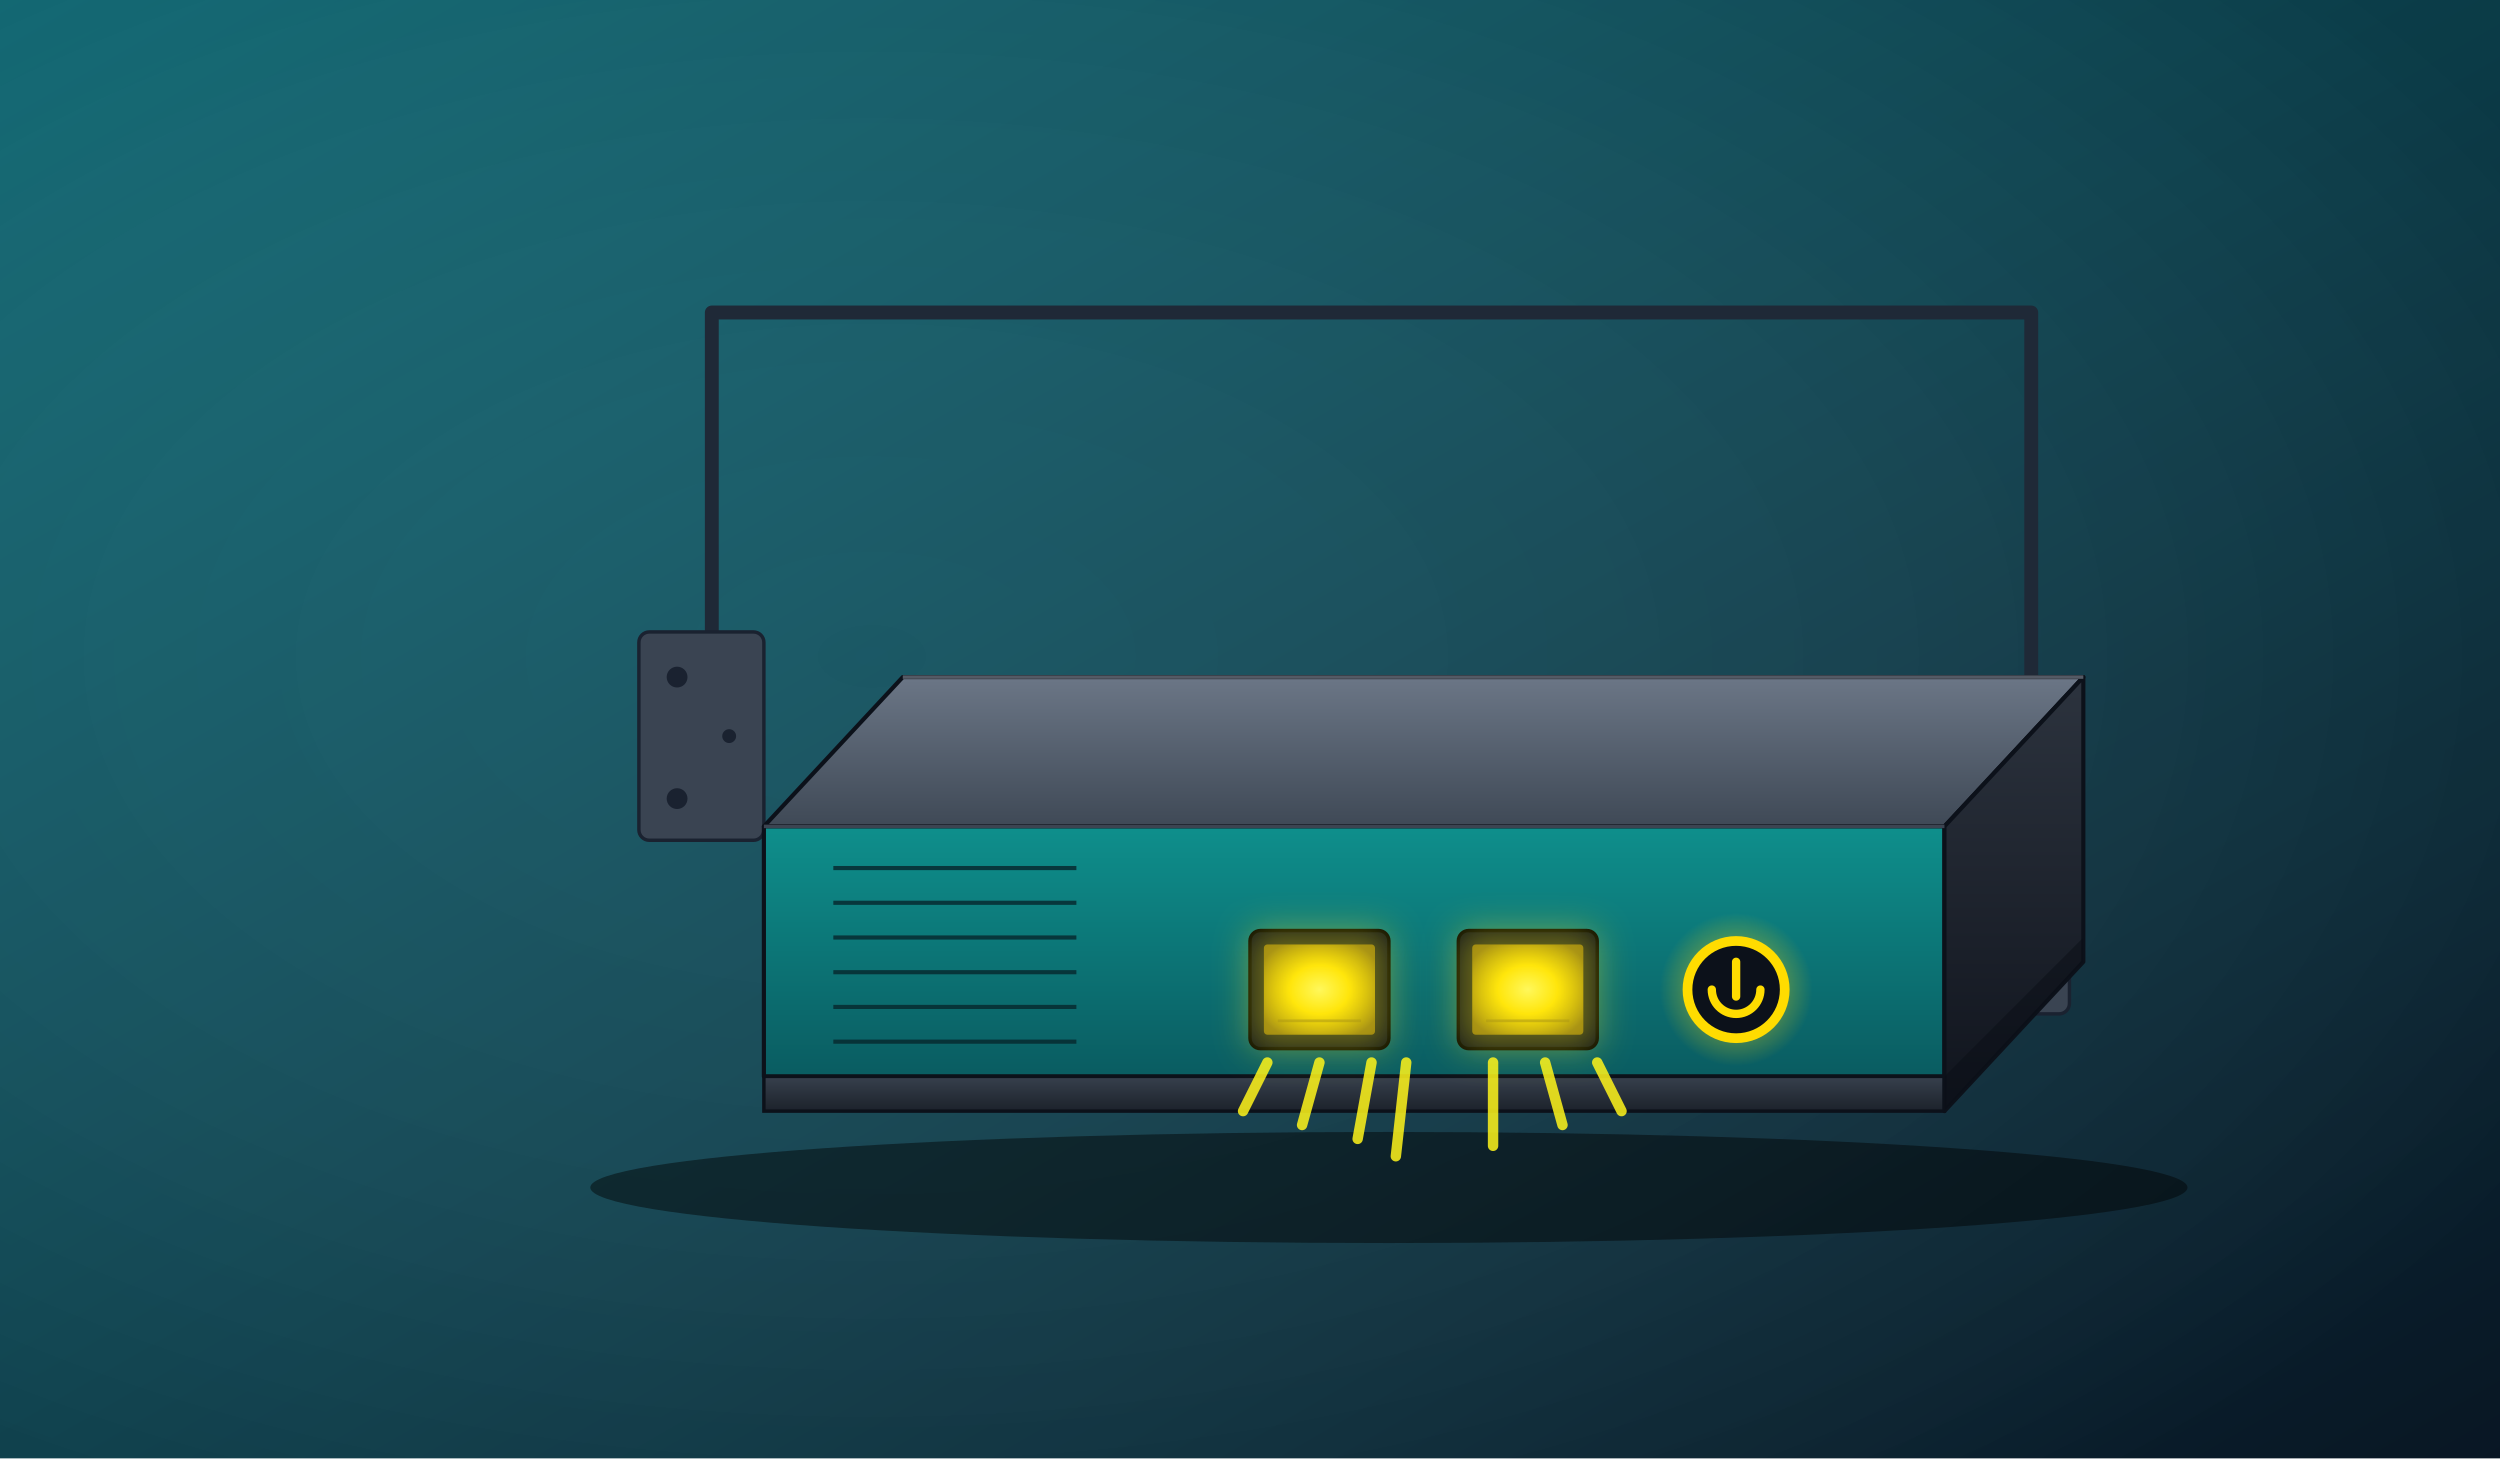
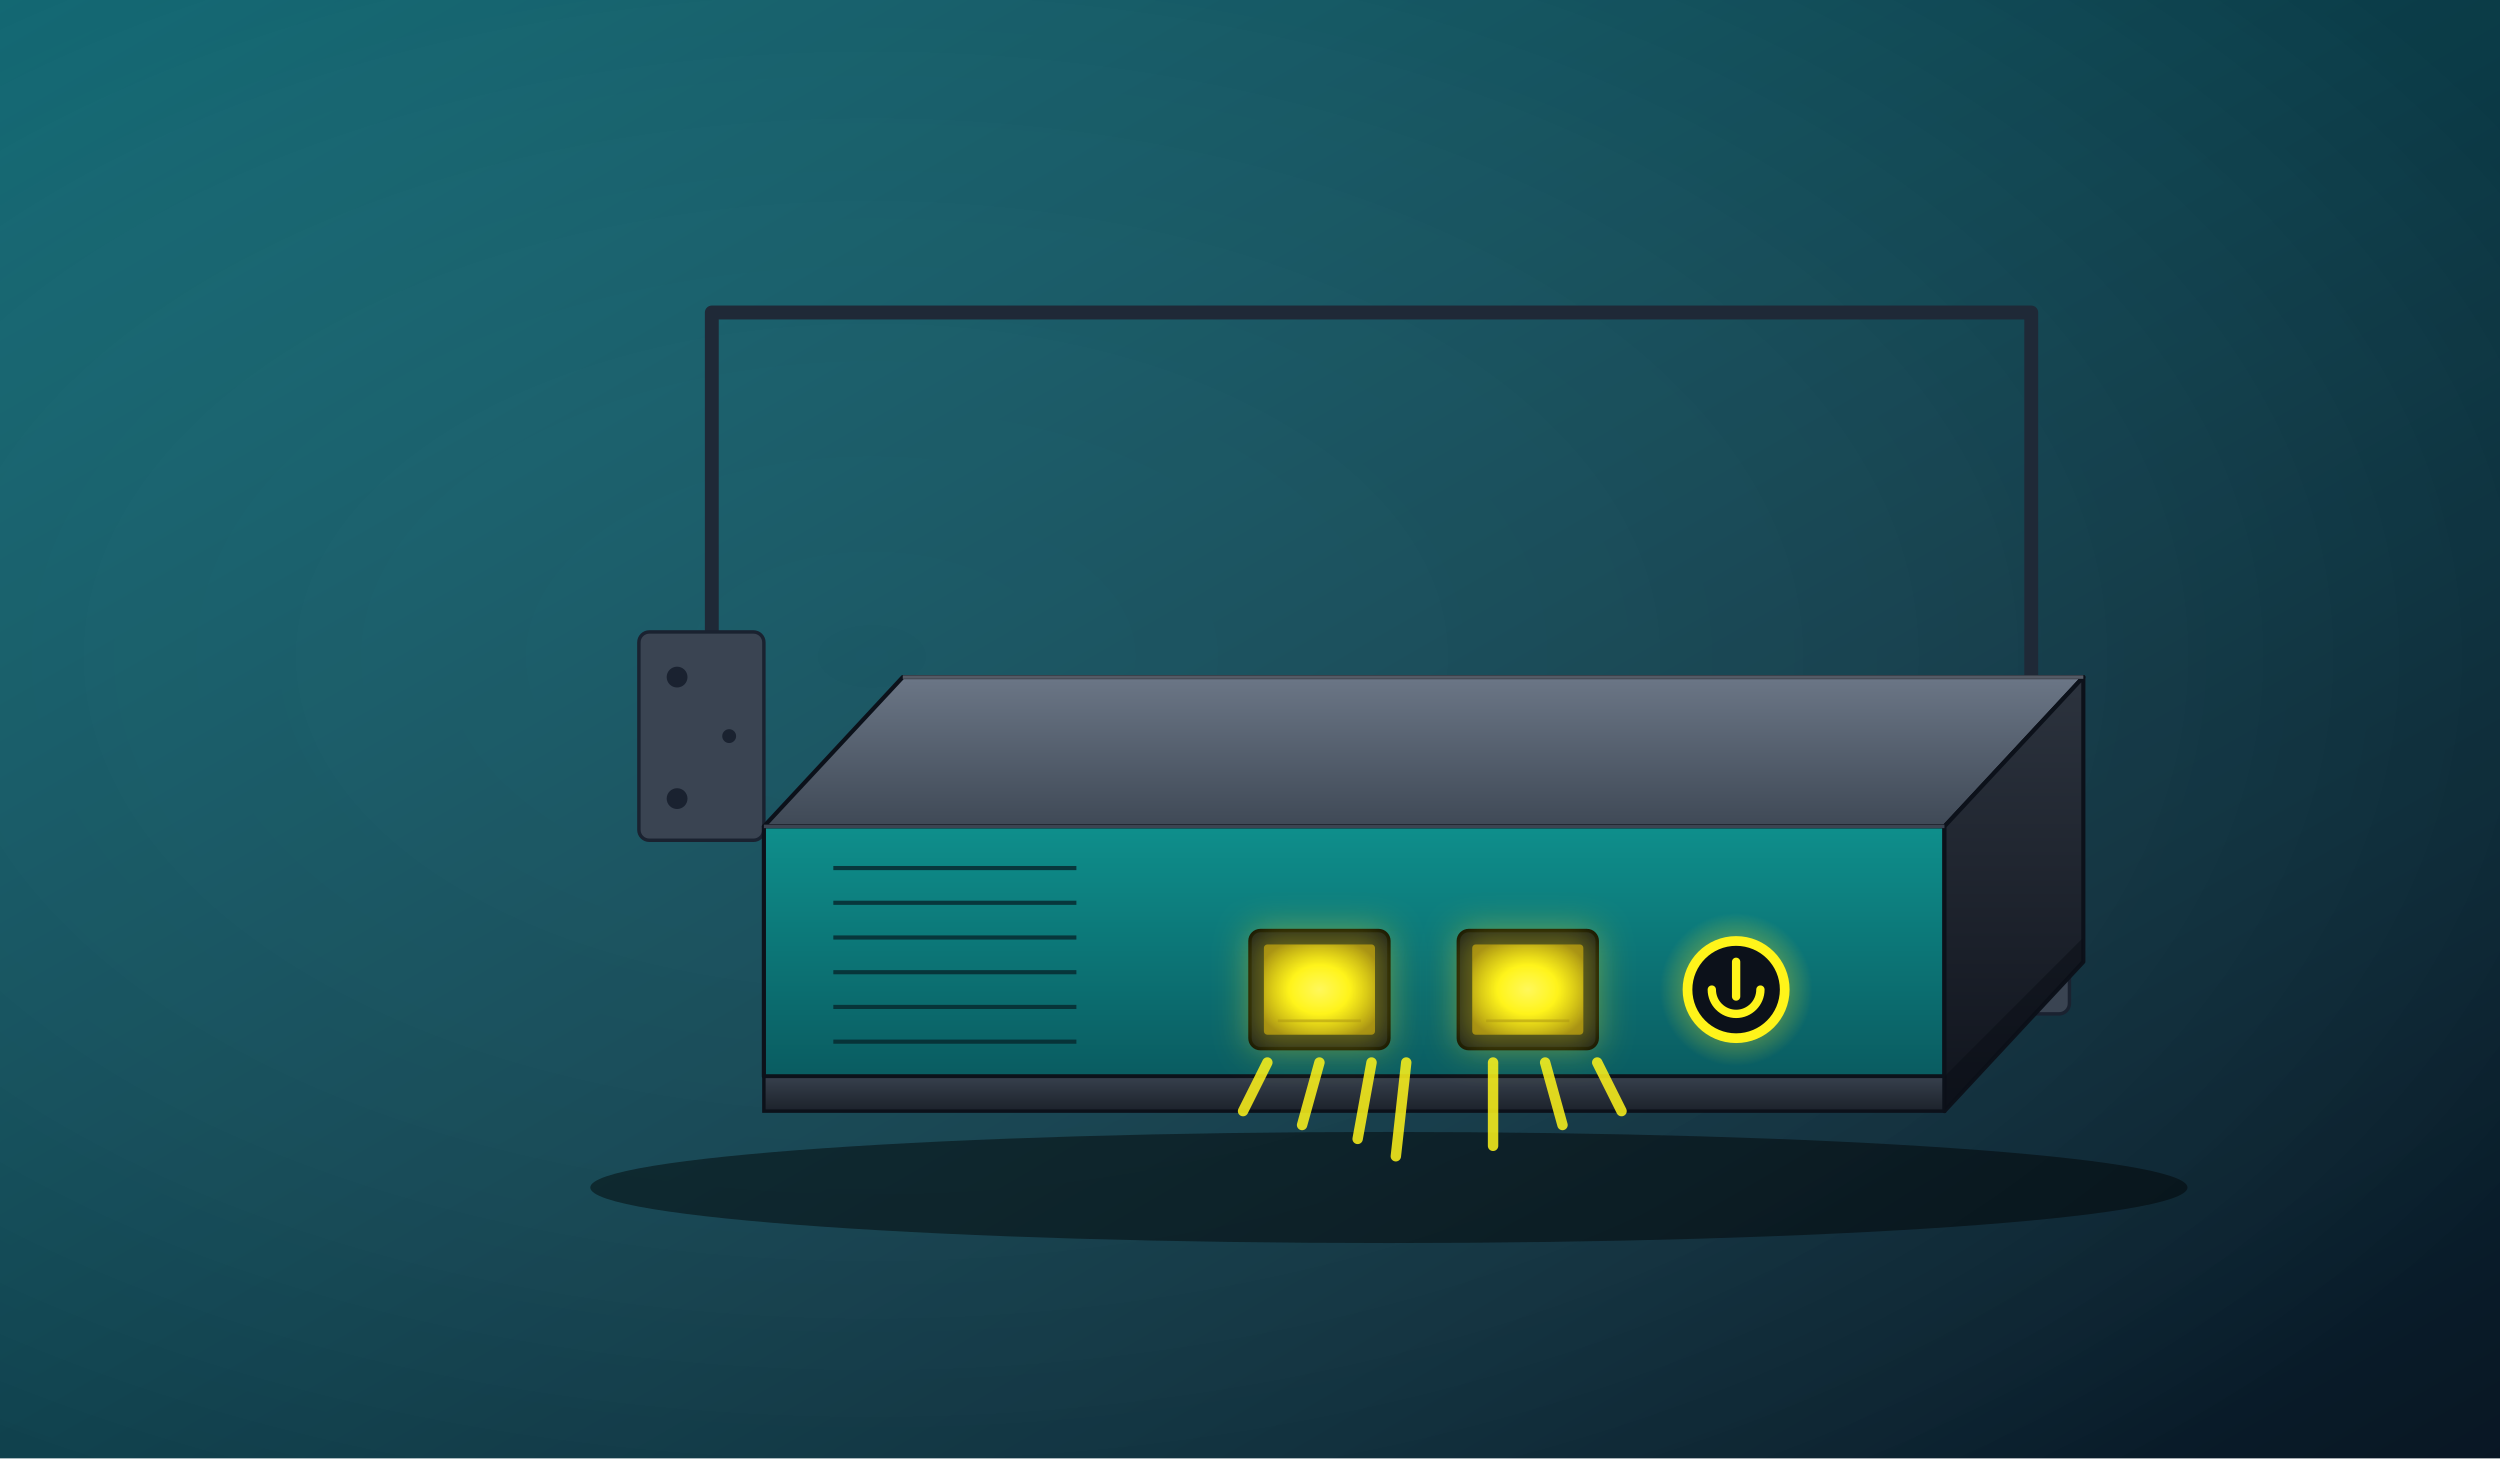
<svg xmlns="http://www.w3.org/2000/svg" viewBox="0 0 720 420" role="img" aria-label="MurOS 1U firewall appliance">
  <defs>
    <linearGradient id="backdrop" x1="0" y1="0" x2="1" y2="1">
      <stop offset="0" stop-color="#0d6e7a" />
      <stop offset="0.5" stop-color="#0d4654" />
      <stop offset="1" stop-color="#0b1a2a" />
    </linearGradient>
    <linearGradient id="chassisTop" x1="0" y1="0" x2="0" y2="1">
      <stop offset="0" stop-color="#6b7686" />
      <stop offset="1" stop-color="#3f4956" />
    </linearGradient>
    <linearGradient id="frontPanel" x1="0" y1="0" x2="0" y2="1">
      <stop offset="0" stop-color="#0e8f8c" />
      <stop offset="1" stop-color="#0a5c61" />
    </linearGradient>
    <linearGradient id="chassisSide" x1="0" y1="0" x2="0" y2="1">
      <stop offset="0" stop-color="#2c333e" />
      <stop offset="1" stop-color="#10141d" />
    </linearGradient>
    <linearGradient id="chassisLip" x1="0" y1="0" x2="0" y2="1">
      <stop offset="0" stop-color="#37404d" />
      <stop offset="1" stop-color="#1c222b" />
    </linearGradient>
    <radialGradient id="portGlow" cx="0.5" cy="0.5" r="0.6">
      <stop offset="0" stop-color="#fff985" />
-       <stop offset="0.45" stop-color="#ffdc00" />
+       <stop offset="0.45" stop-color="#fff41a" />
      <stop offset="1" stop-color="#83680d" />
    </radialGradient>
    <radialGradient id="powerGlow" cx="0.5" cy="0.5" r="0.5">
      <stop offset="0" stop-color="#fff41a" stop-opacity="0.7" />
-       <stop offset="1" stop-color="#ffdc00" stop-opacity="0" />
+       <stop offset="1" stop-color="#fff41a" stop-opacity="0" />
    </radialGradient>
    <filter id="softGlow" x="-100%" y="-100%" width="300%" height="300%">
      <feGaussianBlur in="SourceGraphic" stdDeviation="5" />
    </filter>
    <filter id="hardGlow" x="-50%" y="-50%" width="200%" height="200%">
      <feGaussianBlur in="SourceGraphic" stdDeviation="1.5" />
    </filter>
  </defs>
  <rect width="720" height="420" fill="url(#backdrop)" />
  <radialGradient id="vign" cx="0.35" cy="0.45" r="0.75">
    <stop offset="0" stop-color="#fff" stop-opacity="0.06" />
    <stop offset="1" stop-color="#000" stop-opacity="0.15" />
  </radialGradient>
  <rect width="720" height="420" fill="url(#vign)" />
  <g transform="translate(180 60)">
    <ellipse cx="220" cy="282" rx="230" ry="16" fill="#000" opacity="0.45" />
    <g stroke="#1f2937" stroke-width="4" stroke-linejoin="round" stroke-linecap="round" fill="none">
      <path d="M 25 140 L 25 30 L 405 30 L 405 200" />
    </g>
    <rect x="4" y="122" width="36" height="60" rx="3" fill="#3a4452" stroke="#1a2230" stroke-width="1" />
    <circle cx="15" cy="135" r="3" fill="#1a2230" />
    <circle cx="15" cy="170" r="3" fill="#1a2230" />
    <circle cx="30" cy="152" r="2" fill="#1a2230" />
    <rect x="380" y="172" width="36" height="60" rx="3" fill="#3a4452" stroke="#1a2230" stroke-width="1" />
    <circle cx="410" cy="185" r="3" fill="#1a2230" />
    <circle cx="410" cy="220" r="3" fill="#1a2230" />
    <circle cx="395" cy="202" r="2" fill="#1a2230" />
    <polygon points="40,178  380,178  420,135  80,135" fill="url(#chassisTop)" stroke="#0c111a" stroke-width="1.2" stroke-linejoin="round" />
    <polygon points="40,178  380,178  380,250 40,250" fill="url(#frontPanel)" stroke="#0c111a" stroke-width="1.2" stroke-linejoin="round" />
    <polygon points="40,250 380,250 380,260 40,260" fill="url(#chassisLip)" stroke="#0c111a" stroke-width="1" />
    <polygon points="380,178  420,135  420,217 380,260" fill="url(#chassisSide)" stroke="#0c111a" stroke-width="1.2" stroke-linejoin="round" />
    <polygon points="380,250 420,210 420,217 380,260" fill="#0a0e15" opacity="0.5" />
    <line x1="80" y1="135" x2="420" y2="135" stroke="#9ca3af" stroke-width="1" opacity="0.5" />
    <line x1="40" y1="178" x2="380" y2="178" stroke="#94a3b8" stroke-width="1" opacity="0.35" />
    <g stroke="#062a30" stroke-width="1.2" opacity="0.85">
      <line x1="60" y1="190" x2="130" y2="190" />
      <line x1="60" y1="200" x2="130" y2="200" />
      <line x1="60" y1="210" x2="130" y2="210" />
      <line x1="60" y1="220" x2="130" y2="220" />
      <line x1="60" y1="230" x2="130" y2="230" />
      <line x1="60" y1="240" x2="130" y2="240" />
    </g>
    <g opacity="0.85">
      <path d="M 215 246 L 211 268" stroke="#fff41a" stroke-width="3" stroke-linecap="round" />
      <path d="M 225 246 L 222 273" stroke="#fff41a" stroke-width="3" stroke-linecap="round" />
      <path d="M 200 246 L 195 264" stroke="#fff41a" stroke-width="3" stroke-linecap="round" />
      <path d="M 185 246 L 178 260" stroke="#fff41a" stroke-width="3" stroke-linecap="round" />
      <path d="M 250 246 L 250 270" stroke="#fff41a" stroke-width="3" stroke-linecap="round" />
      <path d="M 265 246 L 270 264" stroke="#fff41a" stroke-width="3" stroke-linecap="round" />
      <path d="M 280 246 L 287 260" stroke="#fff41a" stroke-width="3" stroke-linecap="round" />
    </g>
    <g>
      <rect x="180" y="208" width="40" height="34" rx="3" fill="#0c111a" stroke="#000" stroke-width="1" />
      <rect x="184" y="212" width="32" height="26" rx="1" fill="url(#portGlow)" />
      <g stroke="#83680d" stroke-width="0.8" opacity="0.6">
        <line x1="188" y1="234" x2="212" y2="234" />
      </g>
      <rect x="180" y="208" width="40" height="34" rx="3" fill="#fff41a" opacity="0.4" filter="url(#softGlow)" />
    </g>
    <g>
      <rect x="240" y="208" width="40" height="34" rx="3" fill="#0c111a" stroke="#000" stroke-width="1" />
      <rect x="244" y="212" width="32" height="26" rx="1" fill="url(#portGlow)" />
      <g stroke="#83680d" stroke-width="0.8" opacity="0.6">
        <line x1="248" y1="234" x2="272" y2="234" />
      </g>
      <rect x="240" y="208" width="40" height="34" rx="3" fill="#fff41a" opacity="0.4" filter="url(#softGlow)" />
    </g>
    <g transform="translate(320 225)">
      <circle r="22" fill="url(#powerGlow)" />
-       <circle r="14" fill="#0c111a" stroke="#ffdc00" stroke-width="2.8" />
-       <path d="M -7 0 a 7 7 0 1 0 14 0" fill="none" stroke="#ffdc00" stroke-width="2.4" stroke-linecap="round" />
-       <line x1="0" y1="-8" x2="0" y2="2" stroke="#ffdc00" stroke-width="2.4" stroke-linecap="round" />
+       <circle r="14" fill="#0c111a" stroke="#fff41a" stroke-width="2.8" />
+       <path d="M -7 0 a 7 7 0 1 0 14 0" fill="none" stroke="#fff41a" stroke-width="2.4" stroke-linecap="round" />
+       <line x1="0" y1="-8" x2="0" y2="2" stroke="#fff41a" stroke-width="2.4" stroke-linecap="round" />
    </g>
  </g>
</svg>
